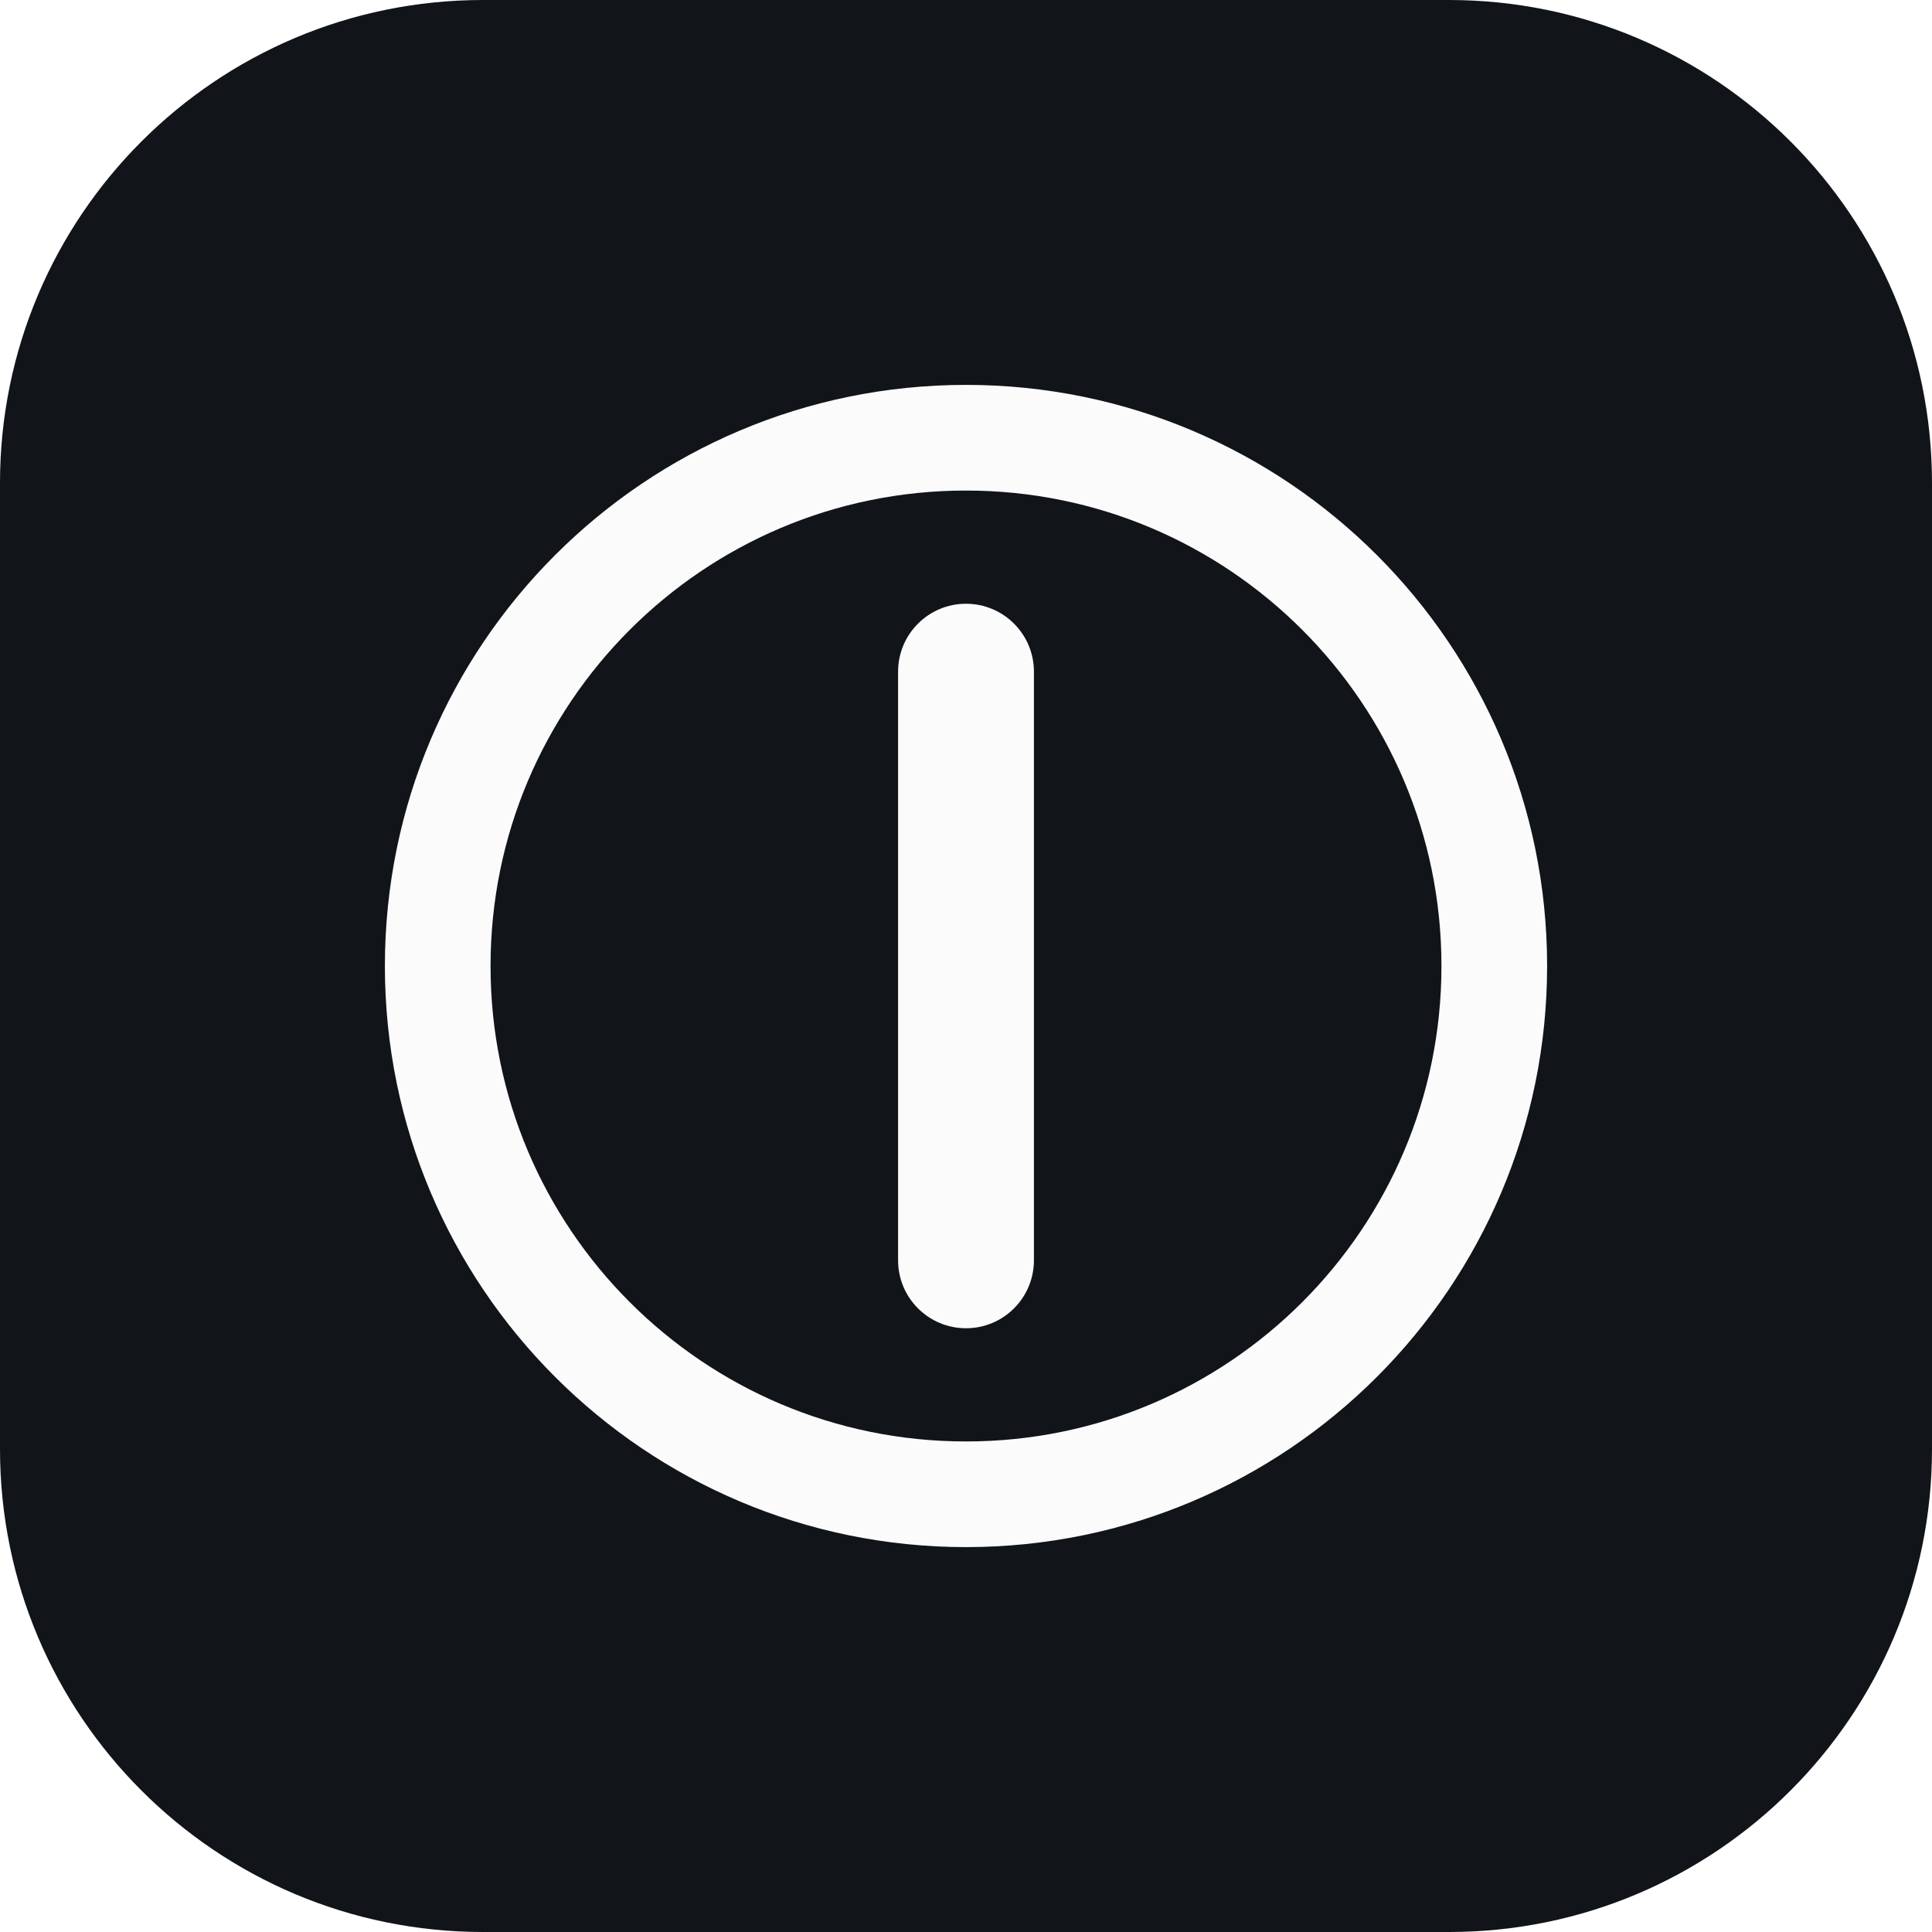
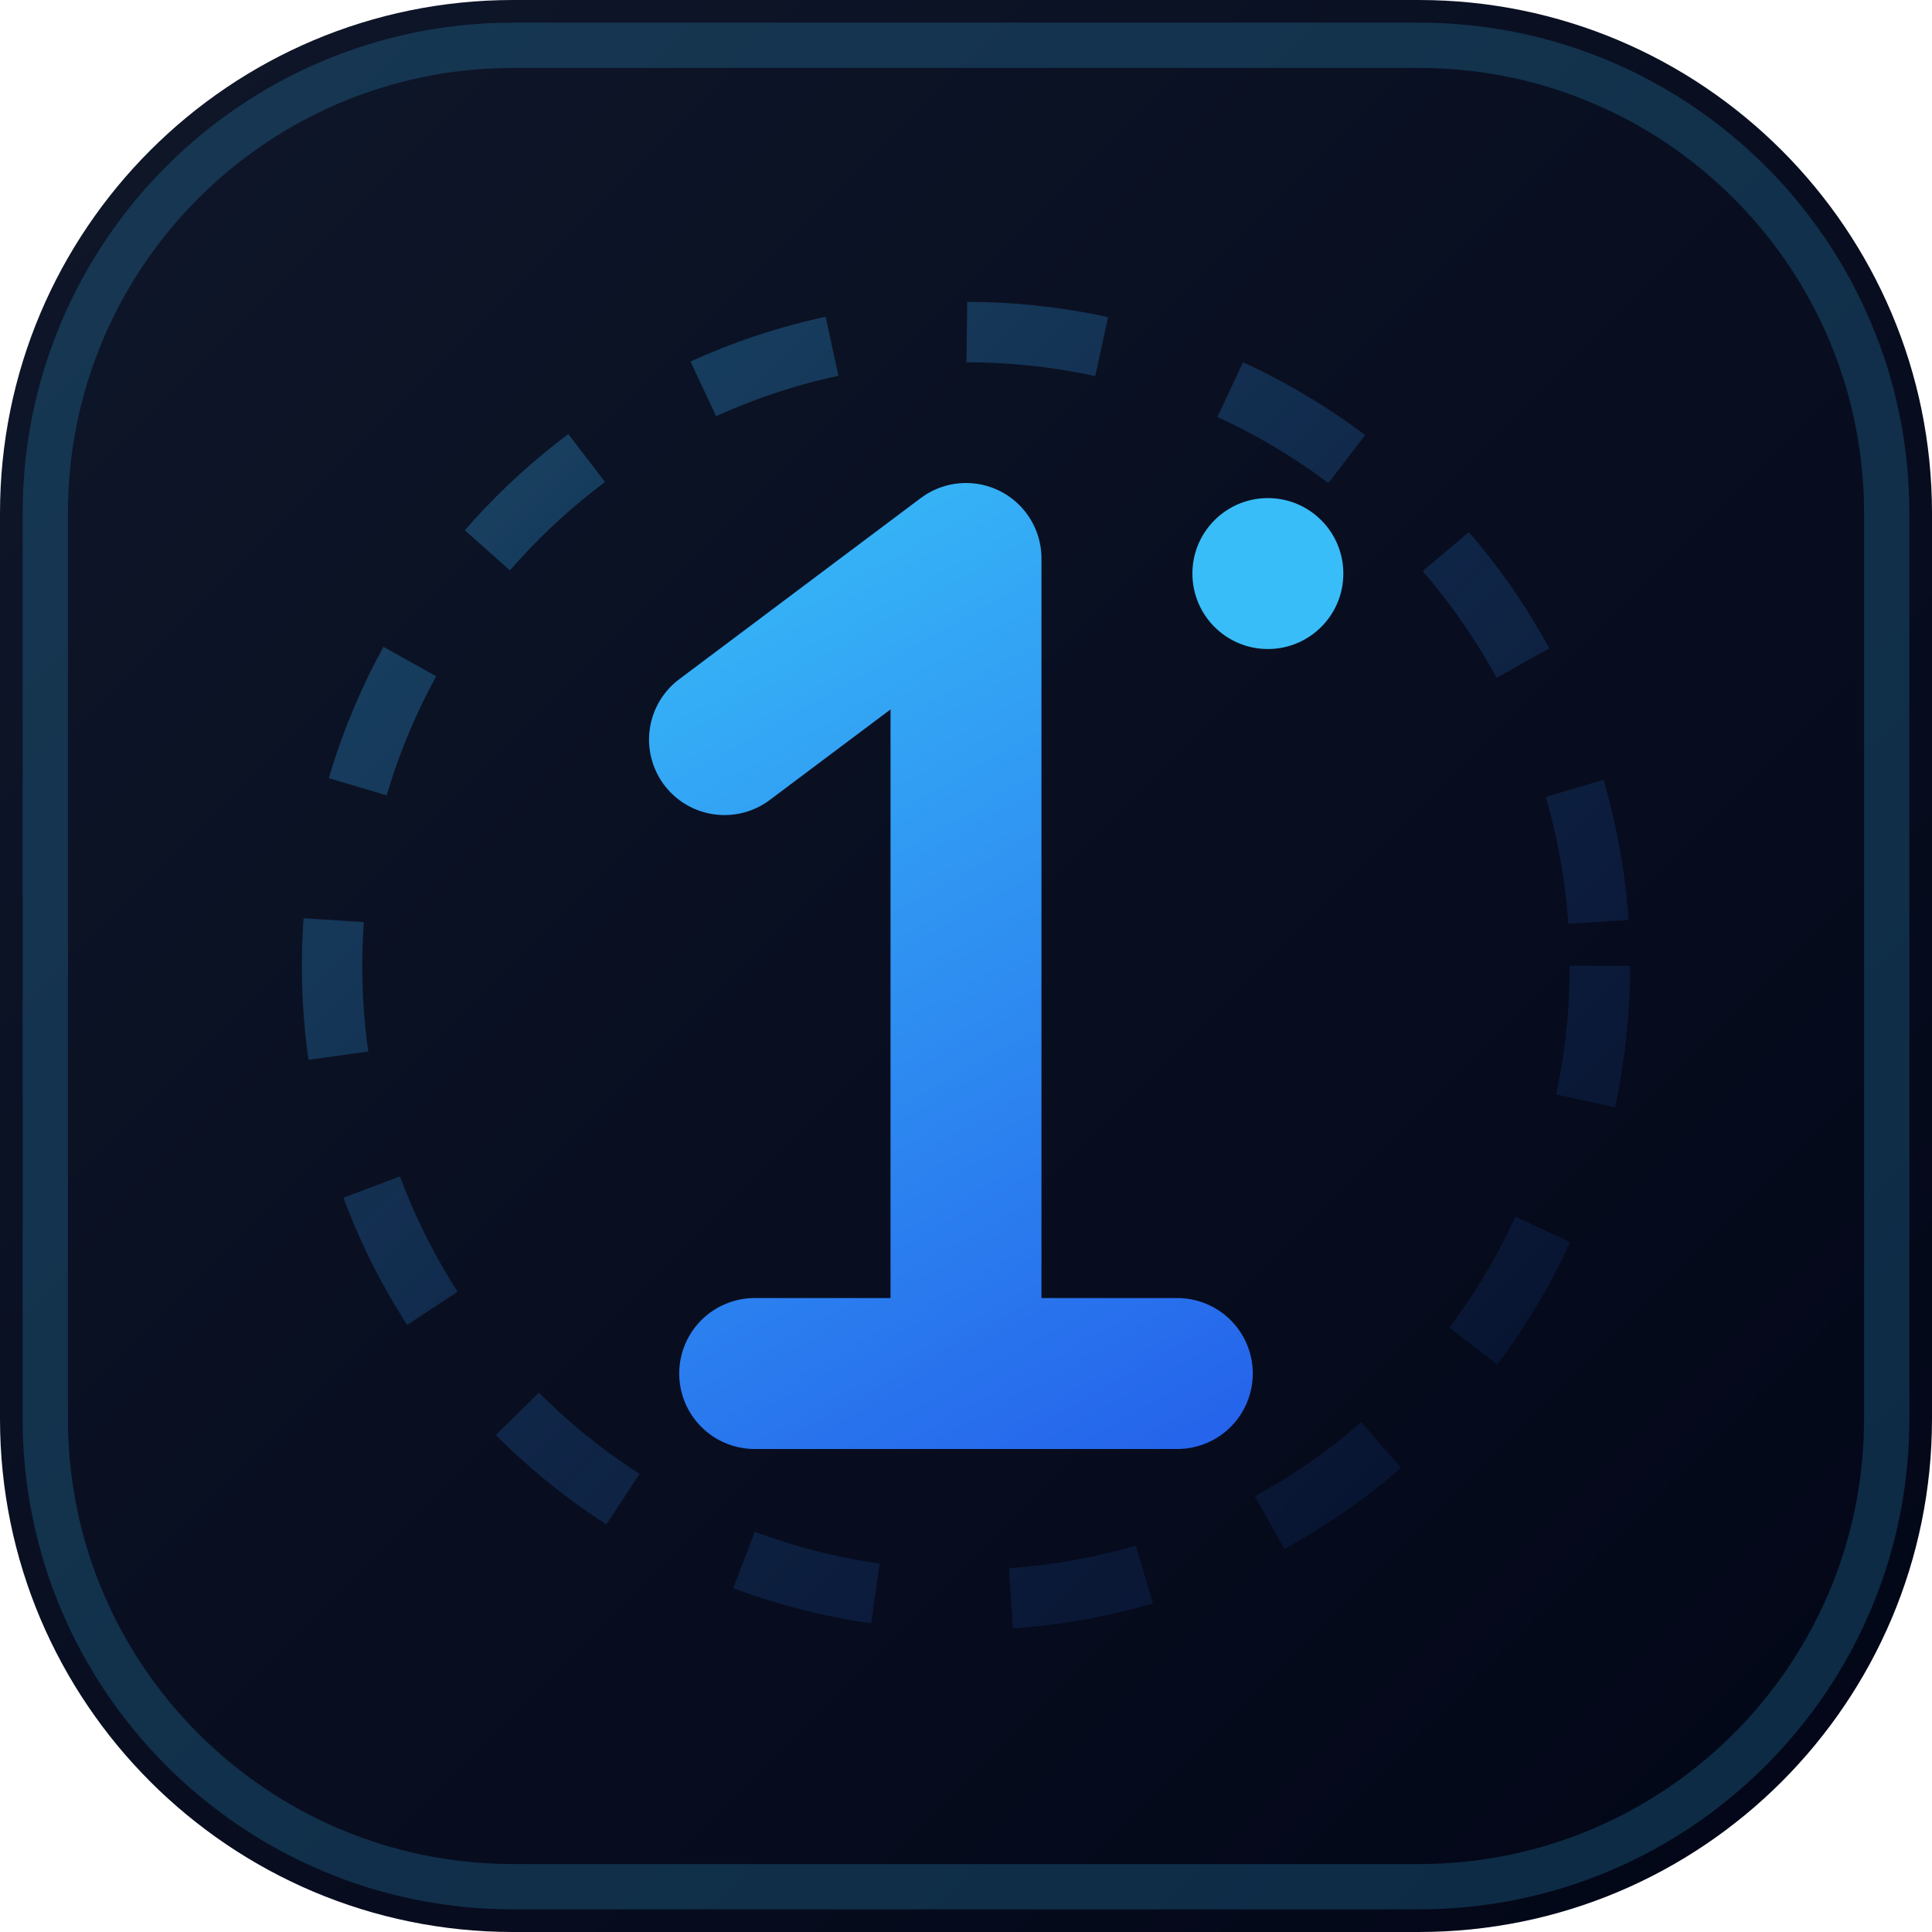
<svg xmlns="http://www.w3.org/2000/svg" viewBox="0 0 512 512" width="512" height="512">
-   <rect width="512" height="512" rx="128" fill="#111418" />
-   <circle cx="256" cy="256" r="140" fill="none" stroke="#FBFBFC" stroke-width="28" />
-   <rect x="238" y="160" width="36" height="192" rx="18" fill="#FBFBFC" />
+   <defs>
+     <linearGradient id="satubg" x1="0" y1="0" x2="512" y2="512" gradientUnits="userSpaceOnUse">
+       <stop offset="0%" stop-color="#0F172A" />
+       <stop offset="100%" stop-color="#020617" />
+     </linearGradient>
+     <linearGradient id="satublue" x1="176" y1="128" x2="320" y2="384" gradientUnits="userSpaceOnUse">
+       <stop offset="0%" stop-color="#38BDF8" />
+       <stop offset="100%" stop-color="#2563EB" />
+     </linearGradient>
+     <linearGradient id="saturing" x1="96" y1="96" x2="416" y2="416" gradientUnits="userSpaceOnUse">
+       <stop offset="0%" stop-color="#38BDF8" stop-opacity="0.3" />
+       <stop offset="100%" stop-color="#2563EB" stop-opacity="0.08" />
+     </linearGradient>
+   </defs>
+   <rect width="512" height="512" rx="136" fill="url(#satubg)" />
+   <rect x="12" y="12" width="488" height="488" rx="124" fill="none" stroke="#38BDF8" stroke-opacity="0.2" stroke-width="12" />
+   <circle cx="256" cy="256" r="168" fill="none" stroke="url(#saturing)" stroke-width="16" stroke-dasharray="36 36" />
+   <path d="M192 196 L256 148 V364 M200 364 H312" fill="none" stroke="url(#satublue)" stroke-width="40" stroke-linecap="round" stroke-linejoin="round" />
+   <circle cx="336" cy="152" r="20" fill="#38BDF8" />
</svg>
